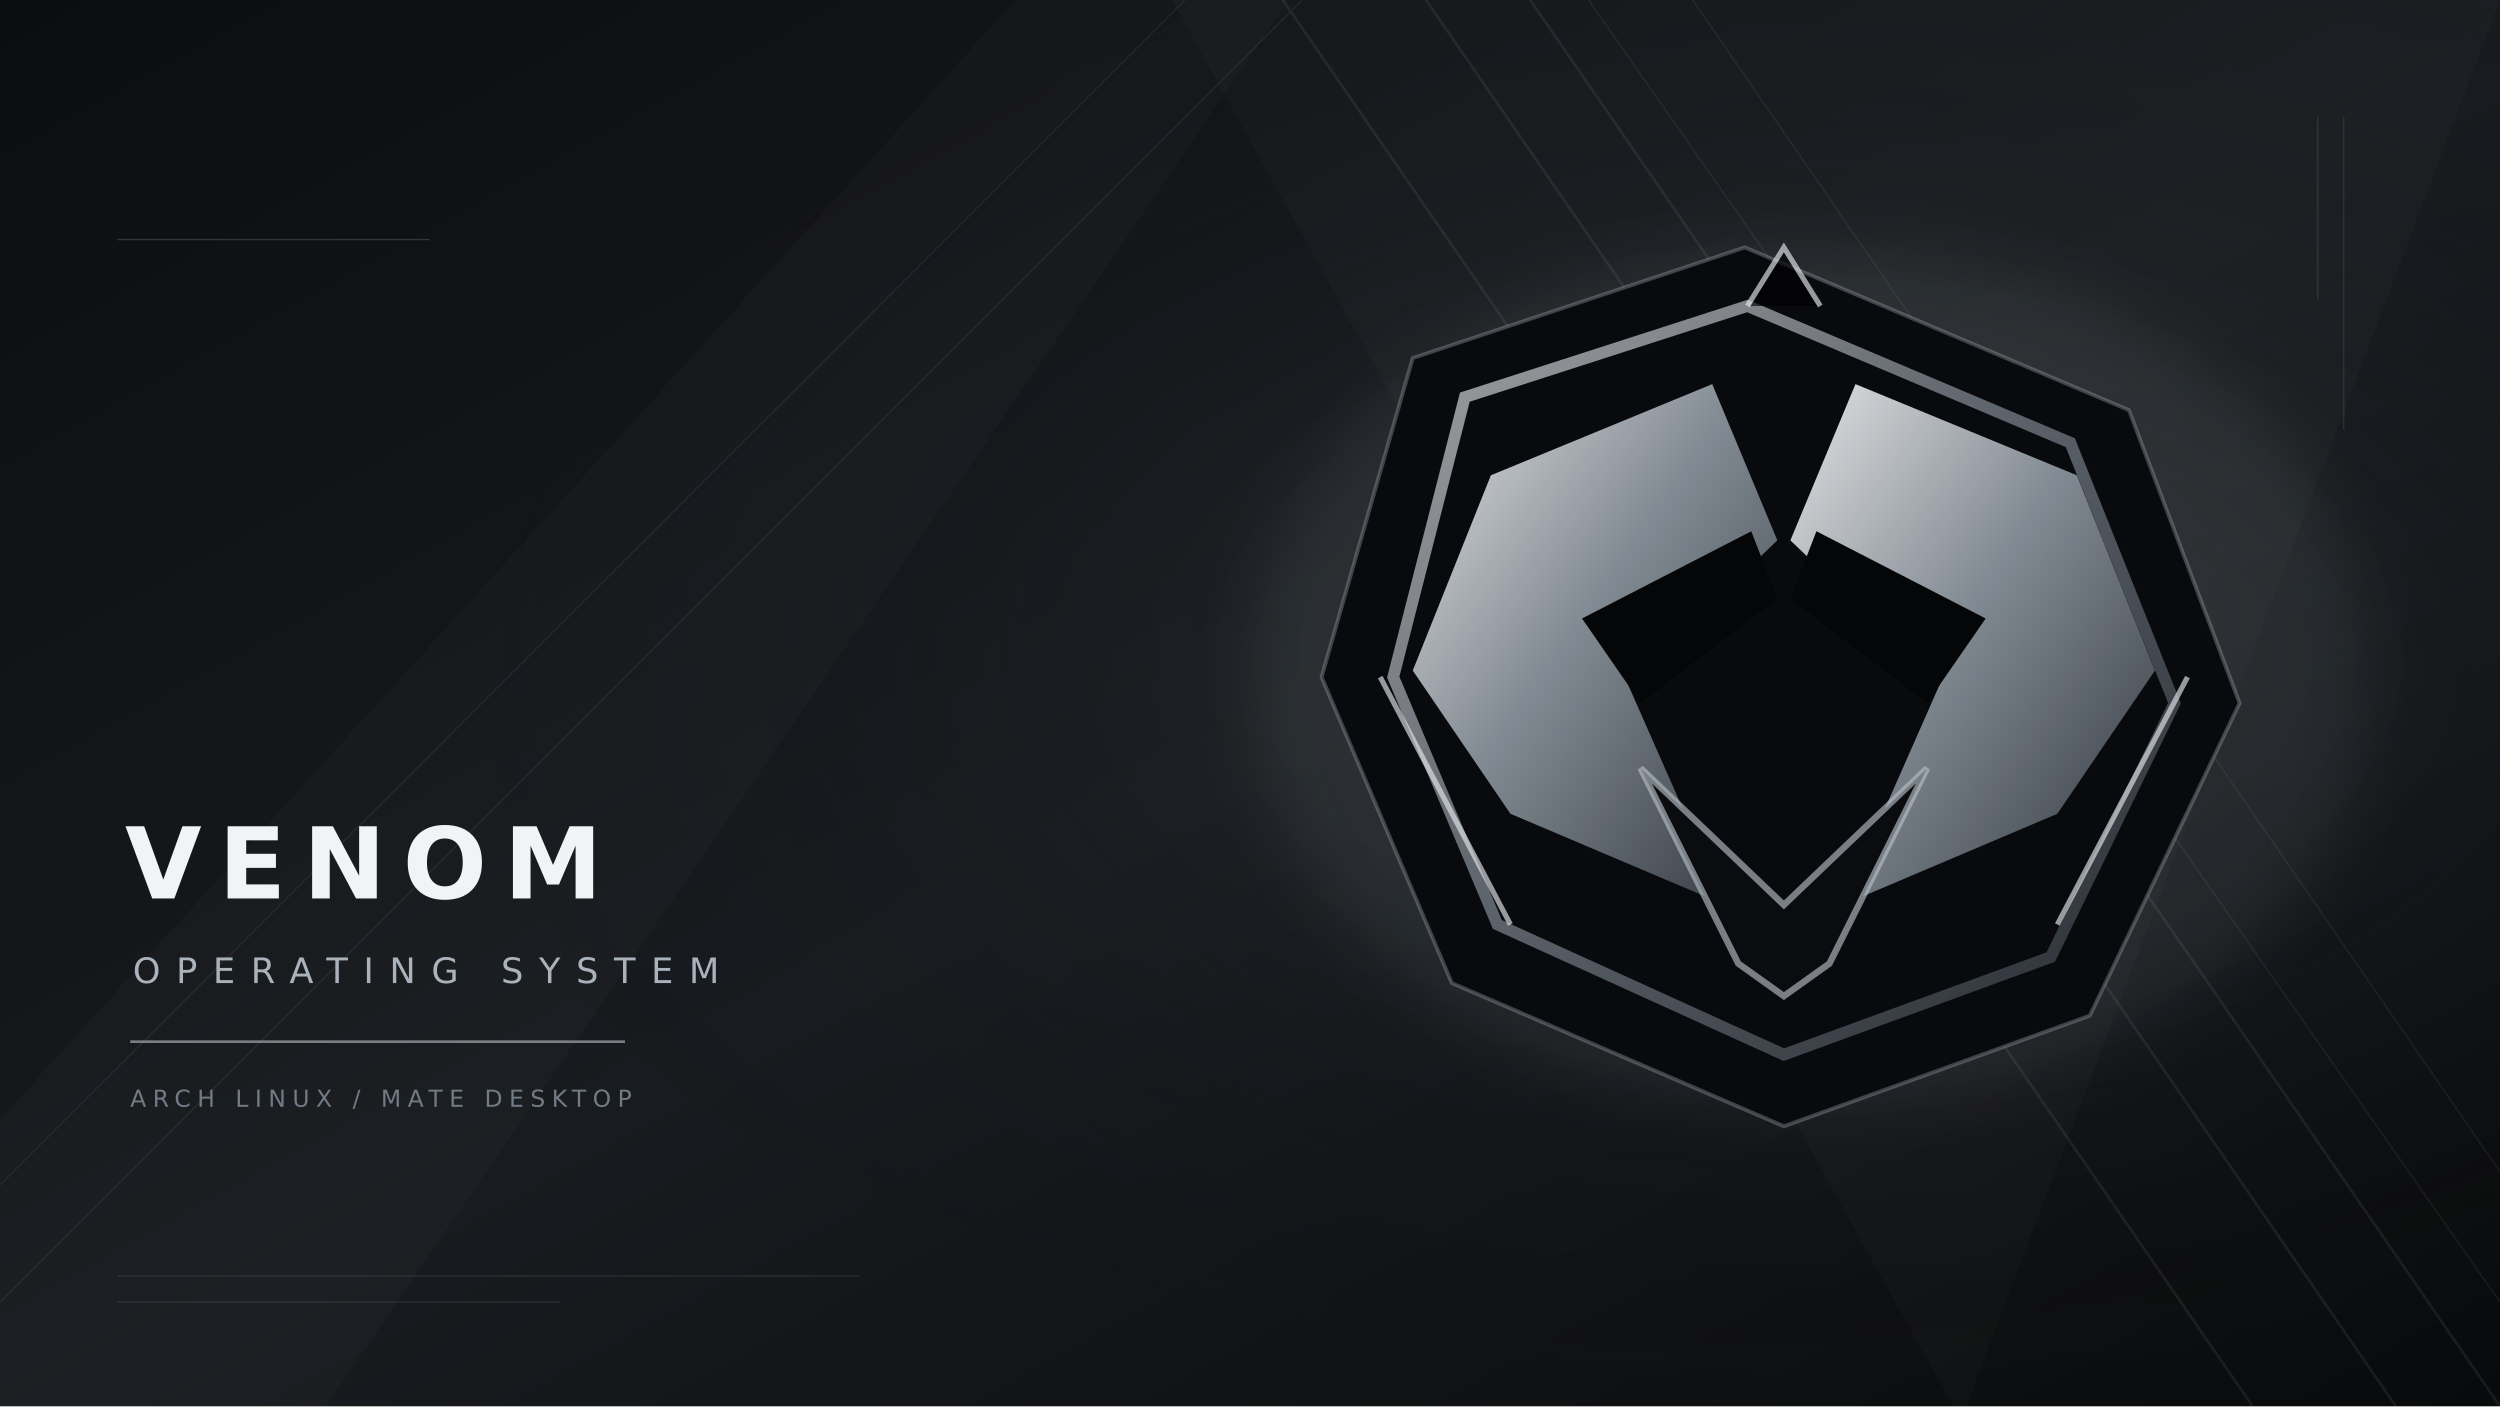
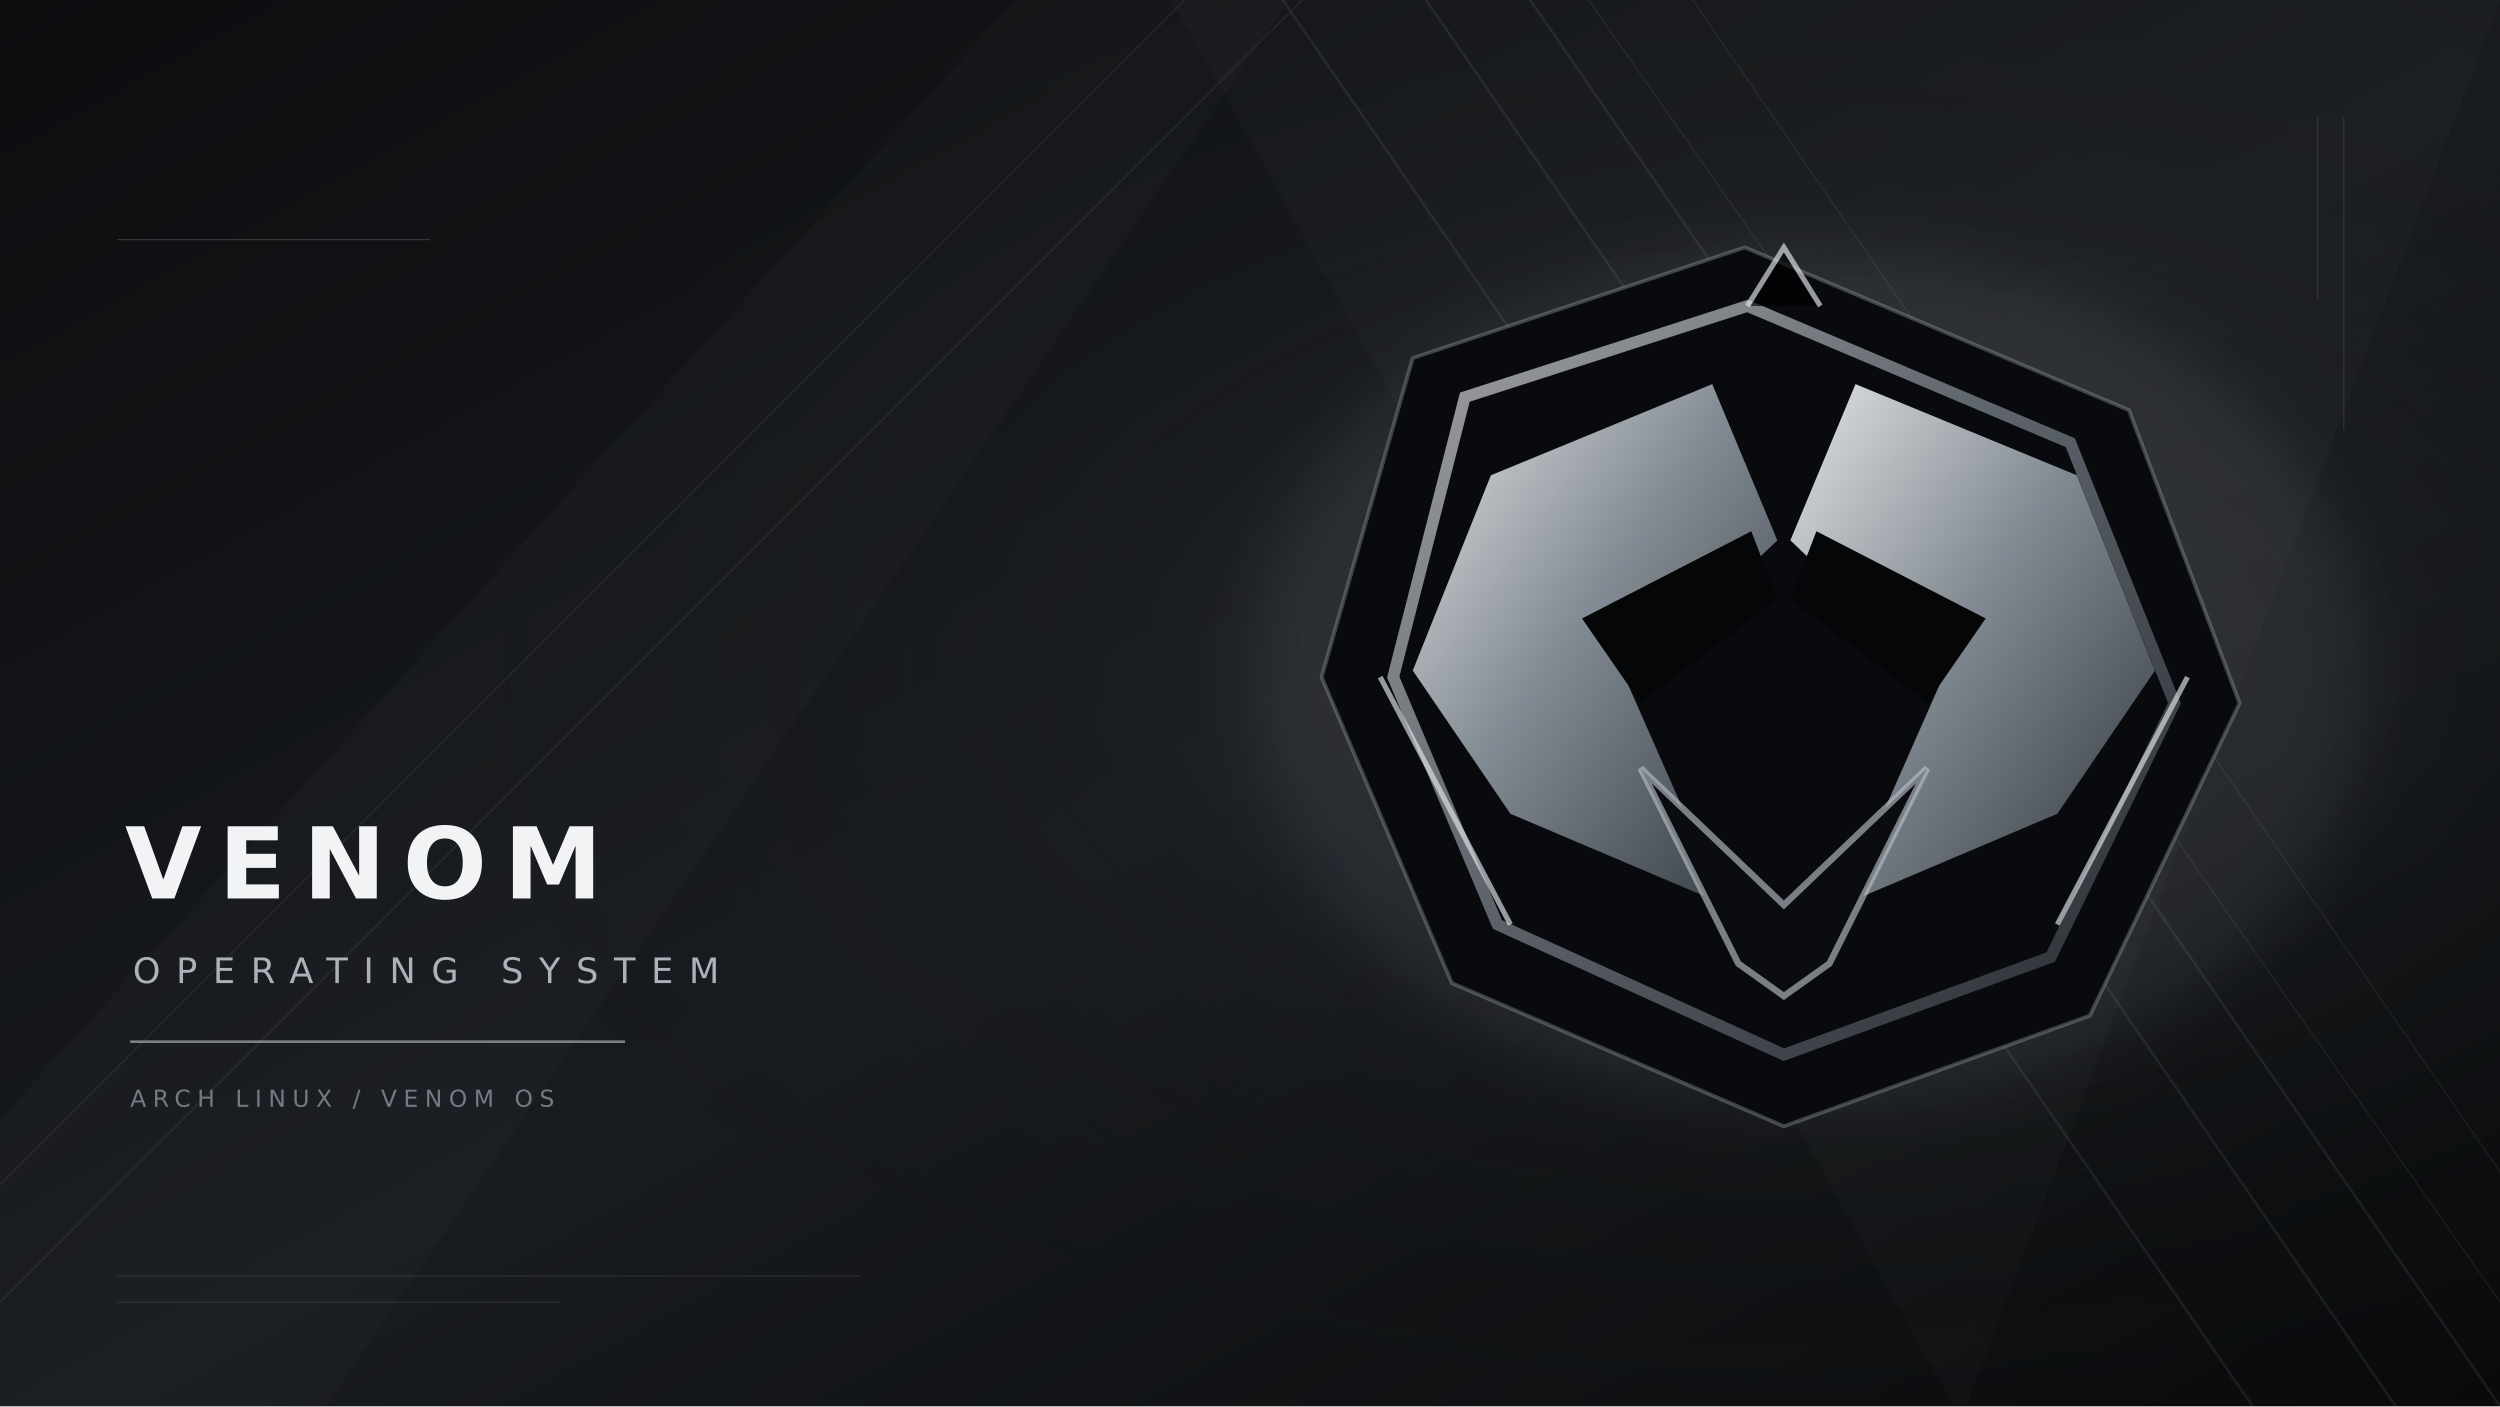
<svg xmlns="http://www.w3.org/2000/svg" width="1920" height="1080" viewBox="0 0 1920 1080">
  <defs>
    <linearGradient id="bg" x1="0" y1="0" x2="1" y2="1">
      <stop offset="0" stop-color="#08090b" />
      <stop offset=".52" stop-color="#14171b" />
      <stop offset="1" stop-color="#050607" />
    </linearGradient>
    <radialGradient id="glow" cx="72%" cy="47%" r="58%">
      <stop offset="0" stop-color="#4a5058" stop-opacity=".32" />
      <stop offset=".55" stop-color="#22272d" stop-opacity=".12" />
      <stop offset="1" stop-color="#08090b" stop-opacity="0" />
    </radialGradient>
    <linearGradient id="metal" x1="0" y1="0" x2="1" y2="1">
      <stop offset="0" stop-color="#f4f5f6" />
      <stop offset=".45" stop-color="#8d969f" />
      <stop offset="1" stop-color="#353b42" />
    </linearGradient>
    <linearGradient id="edge" x1="0" y1="0" x2="1" y2="0">
      <stop offset="0" stop-color="#ffffff" stop-opacity="0" />
      <stop offset=".5" stop-color="#dce1e6" stop-opacity=".55" />
      <stop offset="1" stop-color="#ffffff" stop-opacity="0" />
    </linearGradient>
    <filter id="soft">
      <feGaussianBlur stdDeviation="22" />
    </filter>
  </defs>
  <rect width="1920" height="1080" fill="url(#bg)" />
  <rect width="1920" height="1080" fill="url(#glow)" />
  <path d="M0 0H1920L1510 1080H0Z" fill="#fff" opacity=".018" />
  <path d="M0 860L780 0h210L250 1080H0Z" fill="#fff" opacity=".018" />
  <path d="M1160 0h760v1080h-420L900 0Z" fill="#fff" opacity=".018" />
  <g fill="none" stroke="#aeb6bf" opacity=".10">
    <path d="M1040 -80L1840 1080M1120 -80L1920 1080M930 -80L1730 1080" stroke-width="2" />
    <path d="M1220 0L1920 1000M1300 0L1920 900" stroke-width="1" />
    <path d="M0 910L910 0M0 1000L1000 0" stroke-width="1" />
  </g>
  <ellipse cx="1390" cy="520" rx="430" ry="330" fill="#c8d0d8" opacity=".08" filter="url(#soft)" />
  <g transform="translate(1370 520)">
    <path d="M-285 -245L-30 -330L265 -205L350 20L235 260L0 345L-255 235L-355 0Z" fill="#080a0d" stroke="#aab2bb" stroke-opacity=".34" stroke-width="3" />
    <path d="M-245 -215L-28 -285L220 -180L300 20L205 215L0 290L-220 190L-300 0Z" fill="none" stroke="url(#metal)" stroke-width="9" opacity=".65" />
    <path d="M-225 -155L-55 -225L-5 -105L-120 5L-45 175L-210 105L-285 -5Z" fill="url(#metal)" opacity=".92" />
    <path d="M225 -155L55 -225L5 -105L120 5L45 175L210 105L285 -5Z" fill="url(#metal)" opacity=".92" />
    <path d="M-155 -45L-25 -112L-5 -60L-110 20Z" fill="#050607" />
    <path d="M155 -45L25 -112L5 -60L110 20Z" fill="#050607" />
    <path d="M-110 70L0 175L110 70L35 220L0 245L-35 220Z" fill="#0a0c0f" stroke="#b5bdc5" stroke-opacity=".65" stroke-width="5" />
    <path d="M-310 0L-210 190M310 0L210 190M-28 -285L0 -330L28 -285" stroke="#e4e8ec" stroke-width="4" opacity=".65" />
  </g>
  <path d="M90 170H550" stroke="url(#edge)" stroke-width="2" />
  <path d="M90 184H330" stroke="#dce1e6" stroke-opacity=".18" stroke-width="1" />
  <g font-family="DejaVu Sans, sans-serif">
    <text x="96" y="690" fill="#f1f3f5" font-size="76" font-weight="700" letter-spacing="13">VENOM</text>
    <text x="102" y="755" fill="#aab2bb" font-size="27" font-weight="400" letter-spacing="12">OPERATING SYSTEM</text>
    <path d="M100 800H480" stroke="#cbd2d9" stroke-opacity=".55" stroke-width="2" />
-     <text x="100" y="850" fill="#727b85" font-size="18" letter-spacing="5">ARCH LINUX  /  MATE DESKTOP</text>
+     <text x="100" y="850" fill="#727b85" font-size="18" letter-spacing="5">ARCH LINUX  /  VENOM OS</text>
  </g>
  <g fill="none" stroke="#cbd2d9" opacity=".12">
    <path d="M90 980H660M90 1000H430" stroke-width="1" />
    <path d="M1800 90V330M1780 90V230" stroke-width="1" />
  </g>
</svg>
